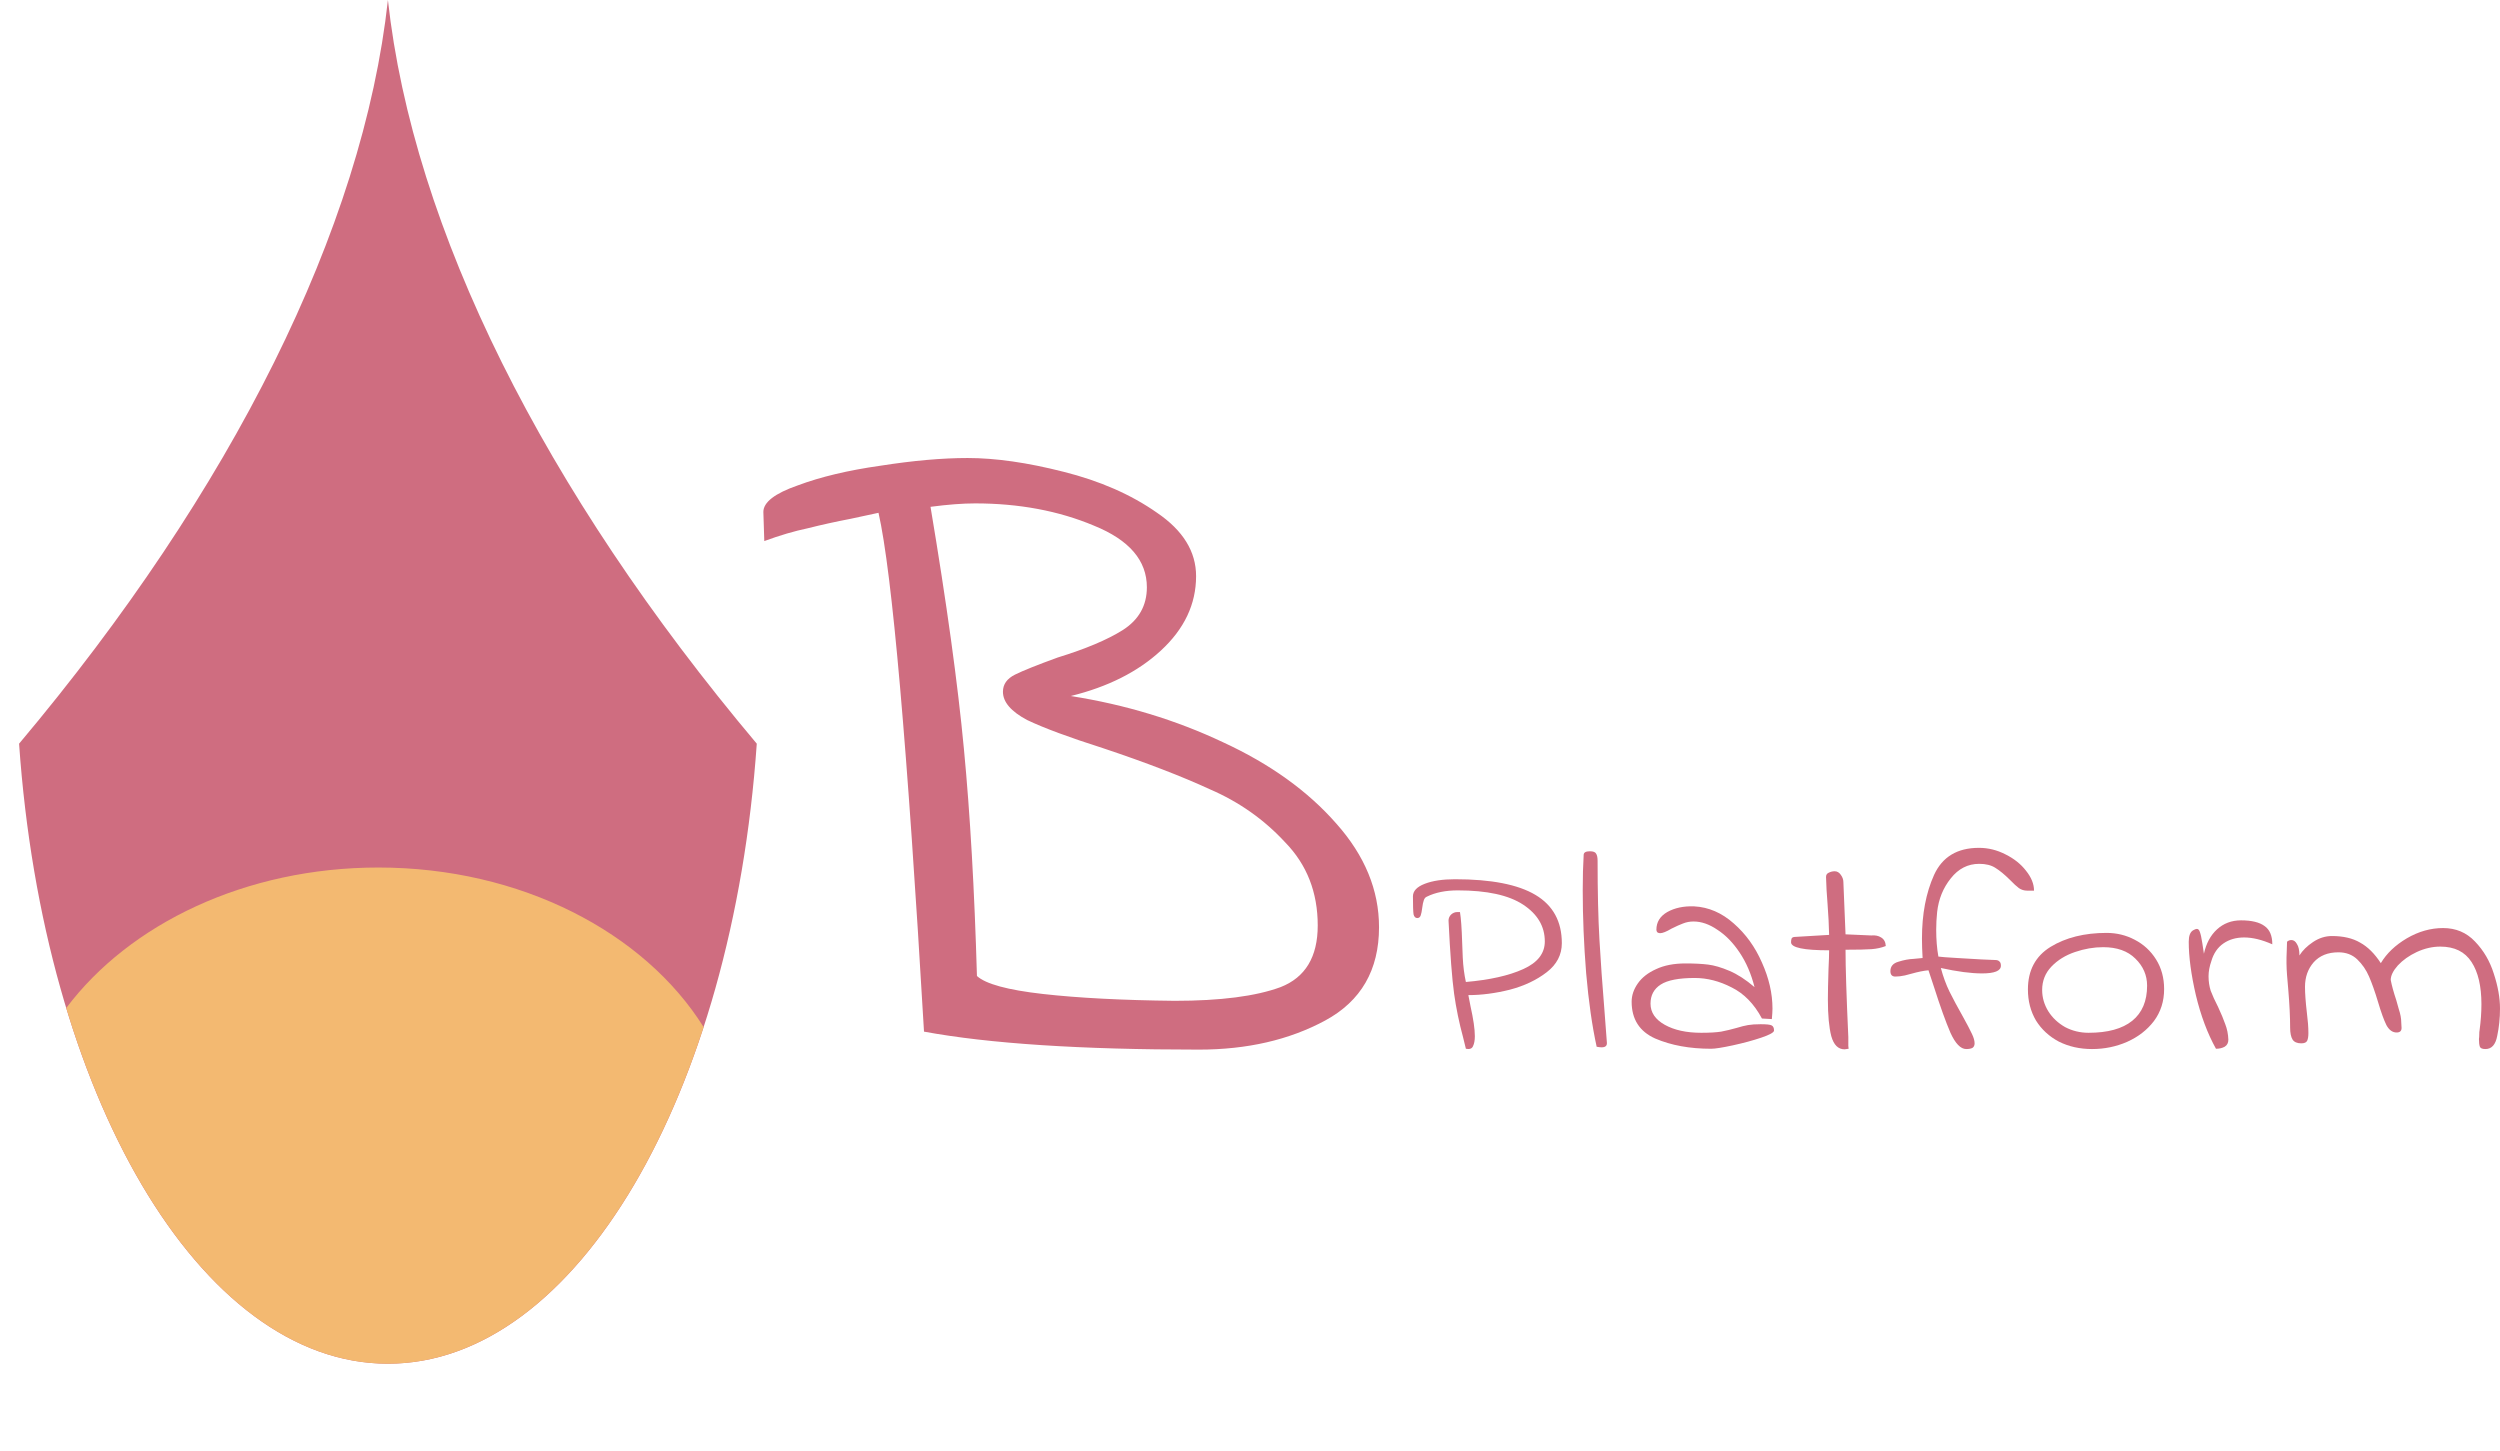
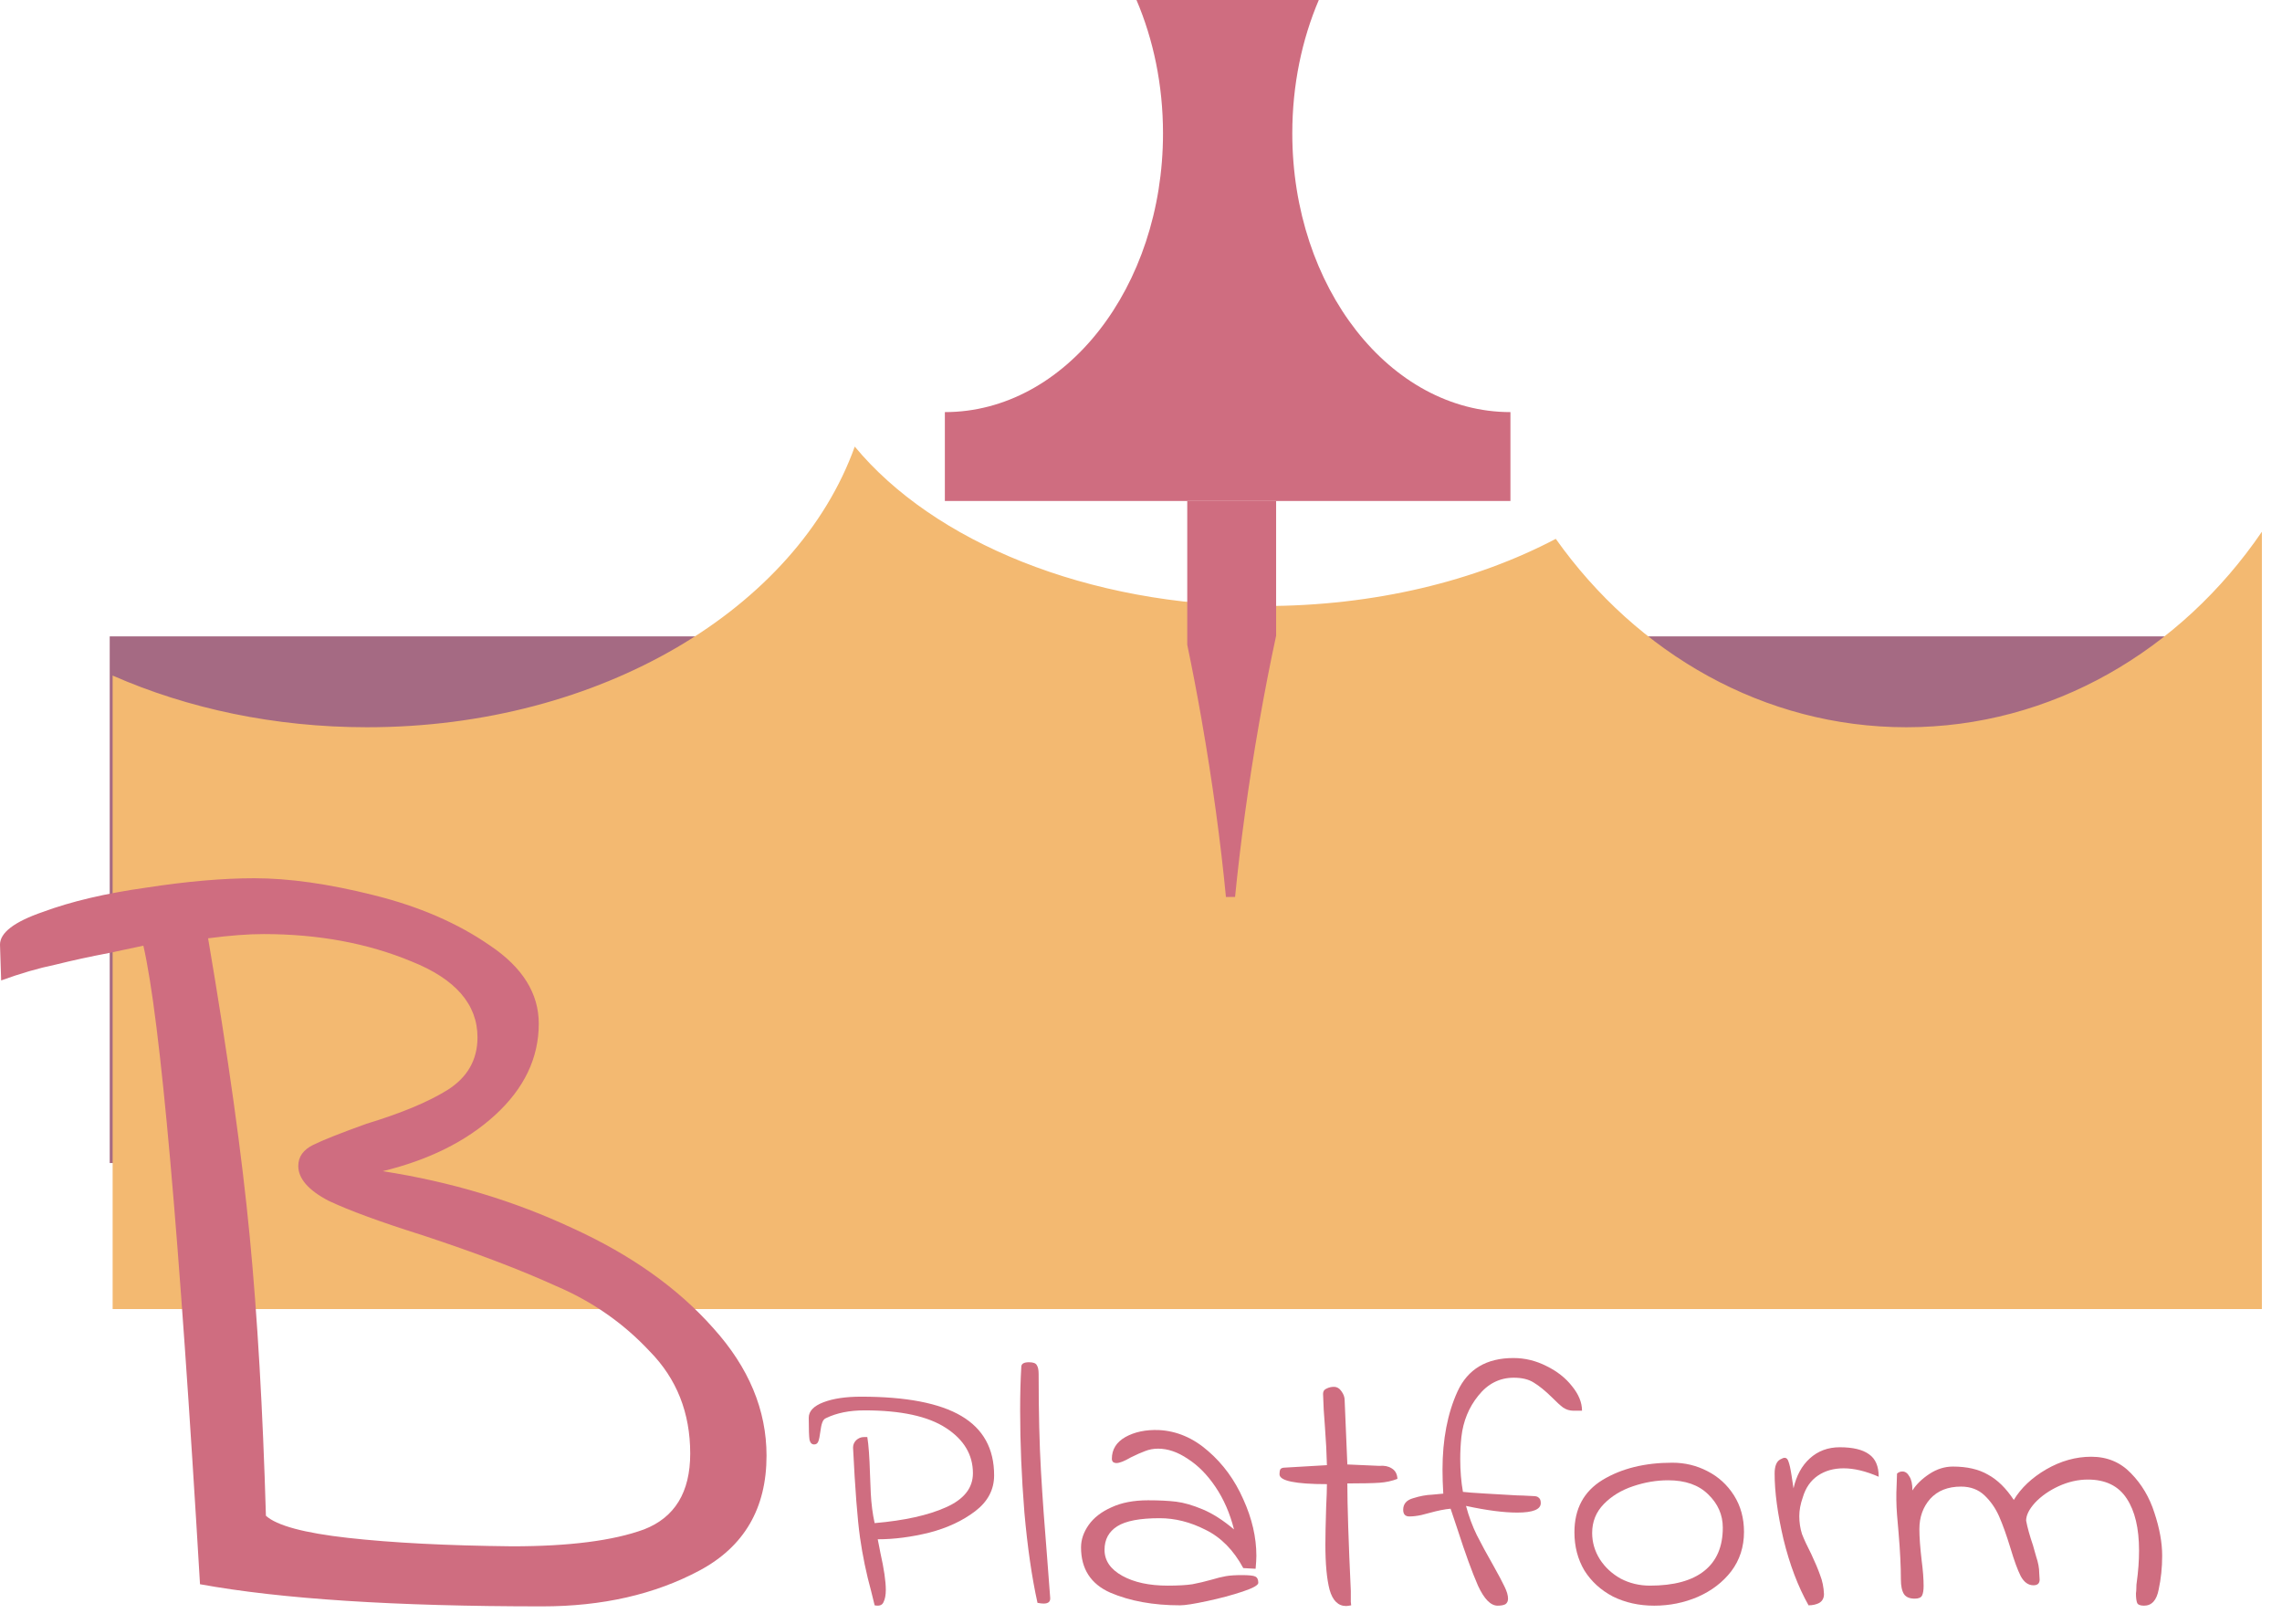
- <svg xmlns="http://www.w3.org/2000/svg" width="131" height="76" viewBox="0 0 131 76" fill="none">
-   <path fill-rule="evenodd" clip-rule="evenodd" d="M1 38.969C12.165 25.693 19.015 11.971 20.327 0C21.639 11.971 28.49 25.693 39.655 38.969C38.381 57.31 30.213 71.458 20.327 71.458C10.441 71.458 2.274 57.31 1 38.969Z" fill="#CF6D80" />
-   <path fill-rule="evenodd" clip-rule="evenodd" d="M36.87 53.82C33.424 64.412 27.304 71.458 20.327 71.458C13.134 71.458 6.85 63.967 3.47 52.821C6.78 48.413 12.866 45.458 19.827 45.458C27.302 45.458 33.769 48.865 36.87 53.82Z" fill="#F3B971" />
-   <path d="M62.821 55C56.625 55 51.824 54.686 48.418 54.058C47.542 39.074 46.747 30.012 46.034 26.871L44.574 27.185C43.795 27.335 43.049 27.499 42.336 27.679C41.622 27.828 40.86 28.053 40.049 28.352L40 26.826C40 26.318 40.6 25.854 41.8 25.436C43.001 24.987 44.444 24.643 46.131 24.404C47.85 24.135 49.375 24 50.705 24C52.165 24 53.835 24.239 55.717 24.718C57.631 25.196 59.269 25.914 60.632 26.871C61.994 27.798 62.675 28.905 62.675 30.191C62.675 31.657 62.059 32.958 60.826 34.094C59.626 35.201 58.053 35.993 56.106 36.472C58.961 36.92 61.621 37.728 64.086 38.894C66.552 40.031 68.531 41.452 70.023 43.156C71.515 44.831 72.261 46.641 72.261 48.585C72.261 50.828 71.32 52.458 69.439 53.475C67.557 54.492 65.351 55 62.821 55ZM61.556 52.443C63.956 52.443 65.806 52.204 67.103 51.725C68.401 51.217 69.049 50.14 69.049 48.495C69.049 46.76 68.482 45.31 67.347 44.143C66.243 42.947 64.93 42.02 63.405 41.362C61.913 40.674 60.048 39.956 57.809 39.208C56.025 38.64 54.695 38.147 53.819 37.728C52.976 37.279 52.554 36.786 52.554 36.248C52.554 35.859 52.765 35.56 53.187 35.35C53.608 35.141 54.355 34.842 55.425 34.453C56.885 34.004 58.02 33.526 58.831 33.017C59.675 32.479 60.096 31.731 60.096 30.774C60.096 29.369 59.172 28.292 57.323 27.544C55.474 26.767 53.398 26.378 51.094 26.378C50.446 26.378 49.667 26.438 48.759 26.557C49.602 31.582 50.186 35.814 50.51 39.253C50.835 42.663 51.062 46.626 51.192 51.142C51.646 51.56 52.797 51.875 54.646 52.084C56.495 52.293 58.799 52.413 61.556 52.443Z" fill="#CF6D80" />
-   <path d="M76.666 54.357C76.46 53.599 76.303 52.837 76.195 52.069C76.087 51.291 75.99 50.015 75.903 48.241C75.903 48.121 75.947 48.016 76.033 47.927C76.13 47.837 76.239 47.792 76.357 47.792H76.503C76.557 48.121 76.595 48.65 76.617 49.377C76.617 49.457 76.628 49.726 76.649 50.185C76.671 50.633 76.725 51.057 76.812 51.456C78.066 51.346 79.066 51.122 79.812 50.783C80.569 50.444 80.948 49.96 80.948 49.332C80.948 48.545 80.569 47.902 79.812 47.403C79.055 46.905 77.915 46.656 76.39 46.656C75.752 46.656 75.211 46.765 74.768 46.985C74.692 47.014 74.638 47.079 74.606 47.179C74.573 47.269 74.546 47.398 74.525 47.568C74.503 47.747 74.476 47.882 74.444 47.971C74.411 48.061 74.352 48.106 74.265 48.106C74.168 48.106 74.103 48.041 74.07 47.912C74.049 47.772 74.038 47.458 74.038 46.97C74.038 46.691 74.243 46.471 74.654 46.312C75.065 46.152 75.595 46.072 76.244 46.072C78.136 46.072 79.542 46.346 80.461 46.895C81.38 47.443 81.84 48.286 81.84 49.422C81.84 50.03 81.575 50.539 81.045 50.947C80.515 51.356 79.872 51.66 79.115 51.86C78.358 52.049 77.633 52.144 76.941 52.144C76.963 52.263 76.985 52.373 77.006 52.473C77.028 52.572 77.044 52.657 77.055 52.727C77.206 53.405 77.282 53.928 77.282 54.297C77.282 54.517 77.249 54.691 77.185 54.821C77.13 54.95 77.006 54.995 76.812 54.955L76.666 54.357Z" fill="#CF6D80" />
-   <path d="M83.665 54.85C83.427 53.764 83.244 52.478 83.114 50.992C82.995 49.497 82.935 48.051 82.935 46.656C82.935 45.958 82.952 45.34 82.984 44.801C82.984 44.672 83.092 44.607 83.308 44.607C83.481 44.607 83.59 44.647 83.633 44.727C83.687 44.806 83.714 44.931 83.714 45.1C83.714 46.715 83.746 48.096 83.811 49.243C83.876 50.379 83.963 51.605 84.071 52.921C84.136 53.769 84.179 54.342 84.201 54.641C84.211 54.801 84.119 54.88 83.925 54.88C83.86 54.88 83.773 54.87 83.665 54.85Z" fill="#CF6D80" />
-   <path d="M89.666 54.955C88.541 54.955 87.563 54.776 86.73 54.417C85.909 54.048 85.498 53.405 85.498 52.488C85.498 52.159 85.606 51.84 85.822 51.531C86.038 51.222 86.357 50.972 86.779 50.783C87.201 50.584 87.714 50.484 88.32 50.484C88.785 50.484 89.18 50.504 89.504 50.544C89.828 50.584 90.201 50.693 90.623 50.873C91.045 51.052 91.483 51.336 91.937 51.725C91.764 51.037 91.504 50.434 91.158 49.916C90.812 49.397 90.423 48.998 89.99 48.719C89.569 48.43 89.152 48.286 88.742 48.286C88.547 48.286 88.363 48.321 88.19 48.39C88.028 48.45 87.828 48.54 87.59 48.659C87.32 48.819 87.12 48.899 86.99 48.899C86.936 48.899 86.887 48.884 86.844 48.854C86.811 48.814 86.795 48.769 86.795 48.719C86.795 48.321 86.984 48.011 87.363 47.792C87.752 47.573 88.222 47.473 88.774 47.493C89.531 47.533 90.223 47.832 90.85 48.39C91.477 48.939 91.969 49.621 92.326 50.439C92.694 51.257 92.878 52.059 92.878 52.847C92.878 52.976 92.867 53.161 92.845 53.4L92.326 53.37C91.915 52.602 91.385 52.059 90.737 51.74C90.099 51.411 89.455 51.246 88.806 51.246C87.974 51.246 87.379 51.361 87.022 51.59C86.665 51.82 86.487 52.154 86.487 52.592C86.487 53.051 86.736 53.42 87.233 53.699C87.731 53.978 88.368 54.118 89.147 54.118C89.58 54.118 89.926 54.098 90.185 54.058C90.445 54.008 90.715 53.943 90.996 53.864C91.223 53.794 91.423 53.744 91.596 53.714C91.769 53.684 91.991 53.669 92.261 53.669C92.564 53.669 92.753 53.689 92.829 53.729C92.915 53.769 92.959 53.858 92.959 53.998C92.959 54.098 92.737 54.222 92.294 54.372C91.85 54.522 91.353 54.656 90.801 54.776C90.25 54.895 89.871 54.955 89.666 54.955Z" fill="#CF6D80" />
-   <path d="M96.868 54.955C96.76 54.975 96.69 54.985 96.657 54.985C96.322 54.985 96.09 54.756 95.96 54.297C95.841 53.839 95.781 53.196 95.781 52.368C95.781 52.029 95.792 51.501 95.814 50.783C95.836 50.344 95.846 50.015 95.846 49.796C94.516 49.796 93.851 49.656 93.851 49.377C93.851 49.288 93.862 49.218 93.884 49.168C93.916 49.118 93.981 49.093 94.079 49.093L95.846 48.988C95.836 48.5 95.809 47.967 95.765 47.388C95.722 46.87 95.695 46.391 95.684 45.953C95.684 45.843 95.733 45.768 95.83 45.728C95.927 45.679 96.03 45.654 96.138 45.654C96.268 45.654 96.376 45.718 96.463 45.848C96.549 45.968 96.593 46.092 96.593 46.222L96.706 48.959L98.052 49.018C98.258 48.998 98.431 49.033 98.571 49.123C98.723 49.213 98.804 49.362 98.815 49.572C98.588 49.661 98.339 49.716 98.069 49.736C97.798 49.756 97.344 49.766 96.706 49.766C96.706 50.693 96.755 52.218 96.852 54.342C96.852 54.561 96.852 54.716 96.852 54.806C96.863 54.885 96.868 54.935 96.868 54.955Z" fill="#CF6D80" />
-   <path d="M103.696 44.427C104.182 44.427 104.647 44.542 105.091 44.771C105.534 44.991 105.891 45.275 106.161 45.624C106.442 45.973 106.583 46.322 106.583 46.67H106.226C106.064 46.67 105.918 46.626 105.788 46.536C105.669 46.446 105.512 46.302 105.318 46.102C105.037 45.823 104.782 45.614 104.555 45.474C104.339 45.335 104.058 45.265 103.712 45.265C103.117 45.265 102.62 45.519 102.22 46.028C101.82 46.526 101.582 47.114 101.506 47.792C101.474 48.101 101.457 48.41 101.457 48.719C101.457 49.228 101.495 49.696 101.571 50.125C101.712 50.145 102.041 50.17 102.56 50.2C103.079 50.23 103.507 50.255 103.842 50.275C103.961 50.275 104.193 50.285 104.539 50.304C104.647 50.304 104.723 50.329 104.766 50.379C104.82 50.419 104.847 50.494 104.847 50.603C104.847 50.873 104.518 51.007 103.858 51.007C103.285 51.007 102.566 50.913 101.701 50.723C101.82 51.172 101.971 51.586 102.155 51.964C102.339 52.333 102.577 52.777 102.869 53.295C103.074 53.664 103.225 53.953 103.323 54.163C103.42 54.362 103.469 54.531 103.469 54.671C103.469 54.781 103.431 54.86 103.355 54.91C103.279 54.95 103.171 54.97 103.031 54.97C102.739 54.97 102.463 54.686 102.204 54.118C101.955 53.539 101.668 52.742 101.344 51.725L101.052 50.843C100.814 50.863 100.517 50.922 100.16 51.022C100.127 51.032 100.014 51.062 99.819 51.112C99.635 51.152 99.468 51.172 99.316 51.172C99.143 51.172 99.057 51.077 99.057 50.888C99.057 50.638 99.198 50.474 99.479 50.394C99.76 50.304 100.025 50.255 100.273 50.245C100.522 50.225 100.679 50.21 100.744 50.2C100.722 49.821 100.711 49.482 100.711 49.183C100.711 47.897 100.922 46.785 101.344 45.848C101.776 44.901 102.56 44.427 103.696 44.427Z" fill="#CF6D80" />
-   <path d="M109.621 54.97C108.983 54.97 108.404 54.84 107.885 54.581C107.377 54.312 106.977 53.943 106.685 53.475C106.404 52.996 106.263 52.453 106.263 51.845C106.263 50.848 106.658 50.105 107.447 49.617C108.247 49.128 109.226 48.884 110.383 48.884C110.913 48.884 111.405 49.003 111.859 49.243C112.324 49.482 112.697 49.826 112.978 50.275C113.259 50.723 113.4 51.242 113.4 51.83C113.4 52.468 113.222 53.026 112.865 53.505C112.508 53.973 112.037 54.337 111.454 54.596C110.88 54.846 110.27 54.97 109.621 54.97ZM109.442 54.118C110.448 54.118 111.21 53.908 111.729 53.49C112.248 53.071 112.508 52.458 112.508 51.65C112.508 51.102 112.302 50.628 111.892 50.23C111.491 49.831 110.929 49.632 110.205 49.632C109.718 49.632 109.226 49.716 108.729 49.886C108.231 50.055 107.82 50.309 107.496 50.648C107.172 50.987 107.009 51.396 107.009 51.875C107.009 52.273 107.118 52.647 107.334 52.996C107.55 53.335 107.842 53.609 108.21 53.819C108.588 54.018 108.999 54.118 109.442 54.118Z" fill="#CF6D80" />
-   <path d="M116.117 54.955C115.674 54.158 115.322 53.221 115.063 52.144C114.814 51.067 114.69 50.135 114.69 49.347C114.69 49.038 114.766 48.839 114.917 48.749C115.004 48.699 115.068 48.674 115.112 48.674C115.187 48.674 115.241 48.729 115.274 48.839C115.317 48.949 115.36 49.148 115.404 49.437L115.485 49.975C115.604 49.437 115.831 49.013 116.166 48.704C116.512 48.385 116.934 48.226 117.431 48.226C117.983 48.226 118.393 48.325 118.664 48.525C118.934 48.714 119.069 49.033 119.069 49.482C118.529 49.243 118.037 49.123 117.593 49.123C117.172 49.123 116.809 49.228 116.507 49.437C116.204 49.646 115.993 49.956 115.874 50.364C115.777 50.643 115.728 50.907 115.728 51.157C115.728 51.426 115.766 51.68 115.842 51.919C115.928 52.149 116.058 52.433 116.231 52.772C116.393 53.121 116.517 53.42 116.604 53.669C116.701 53.918 116.755 54.188 116.766 54.477C116.766 54.646 116.701 54.771 116.571 54.85C116.442 54.92 116.29 54.955 116.117 54.955Z" fill="#CF6D80" />
-   <path d="M130.238 54.97C130.075 54.97 129.978 54.93 129.946 54.85C129.913 54.761 129.897 54.626 129.897 54.447C129.908 54.377 129.913 54.297 129.913 54.207C129.913 54.108 129.919 54.033 129.93 53.983C129.994 53.505 130.027 53.051 130.027 52.622C130.027 51.675 129.854 50.937 129.508 50.409C129.162 49.871 128.616 49.602 127.87 49.602C127.459 49.602 127.048 49.696 126.637 49.886C126.237 50.075 125.907 50.309 125.647 50.589C125.399 50.868 125.274 51.122 125.274 51.351C125.329 51.64 125.426 51.994 125.566 52.413C125.577 52.463 125.62 52.617 125.696 52.877C125.783 53.136 125.826 53.37 125.826 53.579L125.842 53.864C125.842 54.023 125.756 54.103 125.583 54.103C125.366 54.103 125.188 53.973 125.047 53.714C124.918 53.455 124.772 53.051 124.609 52.503C124.447 51.964 124.29 51.521 124.139 51.172C123.988 50.823 123.782 50.524 123.523 50.275C123.263 50.025 122.933 49.901 122.533 49.901C121.982 49.901 121.549 50.075 121.236 50.424C120.933 50.773 120.782 51.202 120.782 51.71C120.782 52.049 120.814 52.498 120.879 53.056C120.933 53.475 120.96 53.834 120.96 54.133C120.96 54.312 120.938 54.447 120.895 54.536C120.852 54.626 120.749 54.671 120.587 54.671C120.371 54.671 120.219 54.606 120.133 54.477C120.046 54.337 120.003 54.128 120.003 53.849C120.003 53.3 119.971 52.637 119.906 51.86C119.895 51.76 119.873 51.506 119.841 51.097C119.808 50.678 119.803 50.26 119.825 49.841L119.841 49.347C119.906 49.288 119.981 49.258 120.068 49.258C120.187 49.258 120.284 49.327 120.36 49.467C120.446 49.597 120.49 49.796 120.49 50.065C120.652 49.806 120.89 49.572 121.203 49.362C121.517 49.153 121.847 49.048 122.193 49.048C122.787 49.048 123.279 49.163 123.669 49.392C124.069 49.611 124.431 49.97 124.755 50.469C125.058 49.96 125.512 49.527 126.118 49.168C126.734 48.809 127.367 48.63 128.016 48.63C128.686 48.63 129.243 48.864 129.686 49.332C130.14 49.801 130.47 50.364 130.676 51.022C130.892 51.68 131 52.288 131 52.847C131 53.345 130.951 53.824 130.854 54.282C130.768 54.741 130.562 54.97 130.238 54.97Z" fill="#CF6D80" />
+ <svg xmlns="http://www.w3.org/2000/svg" width="104" height="74" viewBox="0 0 104 74" fill="none">
+   <rect x="5" y="29" width="98" height="24" fill="#A56A83" />
+   <path fill-rule="evenodd" clip-rule="evenodd" d="M103.083 24.232C99.388 29.642 93.505 33.141 86.88 33.141C80.388 33.141 74.61 29.781 70.903 24.555C67.269 26.471 62.643 27.617 57.606 27.617C49.542 27.617 42.531 24.677 38.955 20.351C36.313 27.719 27.365 33.141 16.732 33.141C12.502 33.141 8.539 32.283 5.133 30.785V59.654H103.083V24.232Z" fill="#F3B971" />
+   <path fill-rule="evenodd" clip-rule="evenodd" d="M68.837 22.83L68.837 18.78C63.346 18.78 58.895 13.092 58.895 6.076C58.895 3.875 59.333 1.805 60.103 0H51.794C52.565 1.805 53.003 3.875 53.003 6.076C53.003 13.092 48.552 18.78 43.061 18.78V22.83H68.837Z" fill="#CF6D80" />
+   <path fill-rule="evenodd" clip-rule="evenodd" d="M58.158 22.83V28.971C57.89 30.212 57.629 31.548 57.382 32.958C56.894 35.741 56.525 38.456 56.287 40.874C56.236 40.874 56.185 40.874 56.133 40.874C56.045 40.874 55.958 40.874 55.871 40.876C55.634 38.413 55.259 35.633 54.759 32.781C54.551 31.591 54.332 30.454 54.108 29.383V22.83H58.158Z" fill="#CF6D80" />
+   <path d="M24.712 73.203C18.003 73.203 12.804 72.867 9.115 72.194C8.167 56.156 7.306 46.456 6.534 43.095L4.953 43.431C4.11 43.591 3.302 43.767 2.529 43.959C1.756 44.119 0.931 44.359 0.053 44.679L0 43.047C0 42.502 0.65 42.006 1.95 41.558C3.249 41.078 4.812 40.71 6.639 40.454C8.501 40.166 10.152 40.022 11.592 40.022C13.172 40.022 14.982 40.278 17.019 40.79C19.091 41.302 20.865 42.07 22.341 43.095C23.816 44.087 24.554 45.272 24.554 46.648C24.554 48.217 23.886 49.609 22.551 50.826C21.252 52.01 19.548 52.859 17.441 53.371C20.532 53.851 23.412 54.715 26.082 55.964C28.751 57.18 30.894 58.701 32.51 60.526C34.126 62.318 34.934 64.255 34.934 66.336C34.934 68.737 33.915 70.482 31.878 71.57C29.84 72.659 27.452 73.203 24.712 73.203ZM23.342 70.466C25.941 70.466 27.943 70.21 29.348 69.697C30.753 69.153 31.456 68.001 31.456 66.24C31.456 64.383 30.841 62.831 29.612 61.582C28.418 60.302 26.995 59.309 25.344 58.605C23.728 57.869 21.708 57.1 19.285 56.3C17.353 55.692 15.912 55.164 14.964 54.715C14.051 54.235 13.594 53.707 13.594 53.131C13.594 52.715 13.822 52.394 14.279 52.17C14.736 51.946 15.544 51.626 16.703 51.21C18.284 50.73 19.513 50.218 20.391 49.673C21.304 49.097 21.761 48.297 21.761 47.272C21.761 45.768 20.76 44.615 18.758 43.815C16.756 42.983 14.507 42.566 12.013 42.566C11.311 42.566 10.468 42.63 9.484 42.759C10.398 48.137 11.03 52.667 11.381 56.348C11.732 59.998 11.978 64.239 12.119 69.073C12.611 69.521 13.857 69.858 15.86 70.082C17.862 70.306 20.356 70.434 23.342 70.466Z" fill="#CF6D80" />
+   <path d="M39.703 72.515C39.48 71.704 39.311 70.887 39.194 70.066C39.077 69.233 38.971 67.867 38.877 65.968C38.877 65.84 38.924 65.728 39.018 65.632C39.123 65.536 39.24 65.488 39.369 65.488H39.527C39.586 65.84 39.627 66.405 39.65 67.184C39.65 67.27 39.662 67.558 39.685 68.049C39.709 68.529 39.767 68.983 39.861 69.409C41.219 69.292 42.302 69.052 43.11 68.689C43.93 68.326 44.34 67.809 44.34 67.136C44.34 66.293 43.93 65.605 43.11 65.072C42.291 64.538 41.055 64.271 39.404 64.271C38.714 64.271 38.128 64.389 37.648 64.623C37.566 64.655 37.508 64.725 37.472 64.832C37.437 64.927 37.408 65.066 37.385 65.248C37.361 65.44 37.332 65.584 37.297 65.68C37.262 65.776 37.197 65.824 37.104 65.824C36.998 65.824 36.928 65.754 36.893 65.616C36.87 65.466 36.858 65.13 36.858 64.607C36.858 64.309 37.08 64.074 37.525 63.903C37.97 63.732 38.544 63.647 39.246 63.647C41.295 63.647 42.818 63.94 43.813 64.527C44.808 65.114 45.306 66.016 45.306 67.232C45.306 67.883 45.019 68.428 44.445 68.865C43.871 69.303 43.175 69.628 42.355 69.841C41.535 70.044 40.751 70.146 40.002 70.146C40.025 70.274 40.048 70.391 40.072 70.498C40.095 70.604 40.113 70.695 40.124 70.77C40.288 71.496 40.37 72.056 40.37 72.451C40.37 72.685 40.335 72.872 40.265 73.011C40.206 73.15 40.072 73.198 39.861 73.155L39.703 72.515Z" fill="#CF6D80" />
+   <path d="M47.283 73.043C47.025 71.88 46.826 70.503 46.685 68.913C46.557 67.312 46.492 65.765 46.492 64.271C46.492 63.524 46.51 62.863 46.545 62.286C46.545 62.148 46.662 62.078 46.896 62.078C47.084 62.078 47.201 62.121 47.248 62.206C47.306 62.292 47.335 62.425 47.335 62.607C47.335 64.335 47.37 65.813 47.441 67.04C47.511 68.257 47.605 69.569 47.722 70.978C47.792 71.885 47.839 72.499 47.862 72.819C47.874 72.989 47.774 73.075 47.564 73.075C47.493 73.075 47.4 73.064 47.283 73.043Z" fill="#CF6D80" />
+   <path d="M53.781 73.155C52.563 73.155 51.503 72.963 50.602 72.579C49.712 72.184 49.267 71.496 49.267 70.514C49.267 70.162 49.384 69.82 49.618 69.489C49.852 69.159 50.198 68.892 50.654 68.689C51.111 68.476 51.667 68.369 52.323 68.369C52.826 68.369 53.254 68.39 53.605 68.433C53.956 68.476 54.36 68.593 54.817 68.785C55.273 68.977 55.748 69.281 56.239 69.697C56.052 68.961 55.771 68.316 55.396 67.761C55.022 67.206 54.6 66.779 54.132 66.48C53.675 66.171 53.224 66.016 52.779 66.016C52.569 66.016 52.37 66.053 52.182 66.128C52.007 66.192 51.79 66.288 51.532 66.416C51.24 66.587 51.023 66.672 50.883 66.672C50.824 66.672 50.771 66.656 50.724 66.624C50.689 66.582 50.672 66.534 50.672 66.48C50.672 66.053 50.877 65.722 51.286 65.488C51.708 65.253 52.217 65.146 52.815 65.168C53.634 65.21 54.383 65.53 55.063 66.128C55.742 66.715 56.275 67.446 56.661 68.321C57.059 69.196 57.258 70.055 57.258 70.898C57.258 71.037 57.246 71.234 57.223 71.49L56.661 71.458C56.216 70.636 55.642 70.055 54.94 69.713C54.249 69.361 53.552 69.185 52.85 69.185C51.948 69.185 51.304 69.308 50.918 69.553C50.531 69.799 50.338 70.156 50.338 70.626C50.338 71.117 50.607 71.511 51.146 71.81C51.685 72.109 52.375 72.258 53.218 72.258C53.687 72.258 54.062 72.237 54.343 72.194C54.623 72.141 54.916 72.072 55.221 71.986C55.467 71.912 55.683 71.858 55.87 71.826C56.058 71.794 56.298 71.778 56.591 71.778C56.919 71.778 57.123 71.8 57.205 71.842C57.299 71.885 57.346 71.981 57.346 72.13C57.346 72.237 57.106 72.371 56.626 72.531C56.146 72.691 55.607 72.835 55.01 72.963C54.413 73.091 54.003 73.155 53.781 73.155Z" fill="#CF6D80" />
+   <path d="M61.579 73.155C61.462 73.176 61.386 73.187 61.351 73.187C60.988 73.187 60.736 72.941 60.596 72.451C60.467 71.96 60.403 71.271 60.403 70.386C60.403 70.023 60.414 69.457 60.438 68.689C60.461 68.219 60.473 67.867 60.473 67.633C59.033 67.633 58.312 67.483 58.312 67.184C58.312 67.088 58.324 67.014 58.348 66.96C58.383 66.907 58.453 66.88 58.558 66.88L60.473 66.768C60.461 66.245 60.432 65.674 60.385 65.055C60.338 64.501 60.309 63.989 60.297 63.519C60.297 63.401 60.35 63.322 60.455 63.279C60.561 63.225 60.672 63.199 60.789 63.199C60.929 63.199 61.047 63.268 61.14 63.407C61.234 63.535 61.281 63.668 61.281 63.807L61.404 66.736L62.861 66.8C63.084 66.779 63.271 66.816 63.423 66.912C63.587 67.008 63.675 67.168 63.687 67.392C63.441 67.489 63.172 67.547 62.879 67.569C62.586 67.59 62.094 67.601 61.404 67.601C61.404 68.593 61.456 70.226 61.562 72.499C61.562 72.733 61.562 72.899 61.562 72.995C61.574 73.08 61.579 73.133 61.579 73.155Z" fill="#CF6D80" />
+   <path d="M68.972 61.886C69.499 61.886 70.003 62.009 70.483 62.254C70.963 62.489 71.349 62.793 71.642 63.167C71.947 63.54 72.099 63.914 72.099 64.287H71.712C71.537 64.287 71.379 64.239 71.238 64.143C71.109 64.047 70.939 63.892 70.729 63.679C70.424 63.38 70.149 63.156 69.903 63.007C69.669 62.857 69.365 62.783 68.99 62.783C68.346 62.783 67.807 63.055 67.374 63.599C66.941 64.132 66.683 64.762 66.601 65.488C66.566 65.819 66.549 66.149 66.549 66.48C66.549 67.024 66.59 67.526 66.672 67.985C66.824 68.006 67.181 68.033 67.743 68.065C68.305 68.097 68.767 68.124 69.13 68.145C69.259 68.145 69.511 68.156 69.886 68.177C70.003 68.177 70.085 68.204 70.132 68.257C70.19 68.299 70.219 68.38 70.219 68.497C70.219 68.785 69.862 68.929 69.148 68.929C68.528 68.929 67.749 68.828 66.812 68.625C66.941 69.105 67.105 69.548 67.304 69.954C67.503 70.348 67.76 70.823 68.077 71.378C68.299 71.773 68.463 72.082 68.569 72.306C68.674 72.52 68.727 72.701 68.727 72.851C68.727 72.968 68.686 73.053 68.604 73.107C68.522 73.15 68.404 73.171 68.252 73.171C67.936 73.171 67.638 72.867 67.357 72.258C67.087 71.639 66.777 70.786 66.426 69.697L66.11 68.753C65.852 68.774 65.53 68.838 65.144 68.945C65.109 68.956 64.986 68.988 64.775 69.041C64.576 69.084 64.394 69.105 64.23 69.105C64.043 69.105 63.949 69.004 63.949 68.801C63.949 68.534 64.102 68.358 64.406 68.273C64.71 68.177 64.997 68.123 65.266 68.113C65.536 68.091 65.706 68.075 65.776 68.065C65.752 67.659 65.741 67.296 65.741 66.976C65.741 65.6 65.969 64.41 66.426 63.407C66.894 62.393 67.743 61.886 68.972 61.886Z" fill="#CF6D80" />
+   <path d="M75.388 73.171C74.697 73.171 74.071 73.032 73.509 72.755C72.959 72.466 72.525 72.072 72.209 71.57C71.905 71.058 71.753 70.476 71.753 69.826C71.753 68.758 72.18 67.963 73.035 67.441C73.901 66.918 74.961 66.656 76.214 66.656C76.787 66.656 77.32 66.784 77.812 67.04C78.316 67.296 78.719 67.665 79.024 68.145C79.328 68.625 79.481 69.18 79.481 69.809C79.481 70.492 79.287 71.09 78.901 71.602C78.515 72.104 78.005 72.493 77.373 72.771C76.752 73.037 76.091 73.171 75.388 73.171ZM75.195 72.258C76.284 72.258 77.109 72.034 77.671 71.586C78.234 71.138 78.515 70.482 78.515 69.617C78.515 69.031 78.292 68.524 77.847 68.097C77.414 67.67 76.805 67.457 76.021 67.457C75.494 67.457 74.961 67.547 74.422 67.729C73.884 67.91 73.439 68.182 73.088 68.545C72.736 68.908 72.561 69.345 72.561 69.858C72.561 70.284 72.678 70.684 72.912 71.058C73.146 71.421 73.462 71.714 73.86 71.938C74.27 72.152 74.715 72.258 75.195 72.258Z" fill="#CF6D80" />
+   <path d="M82.423 73.155C81.943 72.301 81.562 71.298 81.281 70.146C81.012 68.993 80.877 67.995 80.877 67.152C80.877 66.822 80.959 66.608 81.123 66.512C81.217 66.459 81.287 66.432 81.334 66.432C81.416 66.432 81.475 66.491 81.51 66.608C81.556 66.726 81.603 66.939 81.65 67.248L81.738 67.825C81.867 67.248 82.113 66.795 82.476 66.464C82.85 66.123 83.307 65.952 83.846 65.952C84.443 65.952 84.888 66.059 85.18 66.272C85.473 66.475 85.62 66.816 85.62 67.296C85.034 67.04 84.501 66.912 84.021 66.912C83.565 66.912 83.172 67.024 82.844 67.248C82.517 67.472 82.288 67.803 82.159 68.241C82.054 68.54 82.001 68.822 82.001 69.089C82.001 69.377 82.042 69.649 82.124 69.906C82.218 70.151 82.359 70.455 82.546 70.818C82.722 71.191 82.856 71.511 82.95 71.778C83.055 72.045 83.114 72.333 83.126 72.643C83.126 72.824 83.055 72.957 82.915 73.043C82.774 73.118 82.61 73.155 82.423 73.155Z" fill="#CF6D80" />
+   <path d="M97.713 73.171C97.537 73.171 97.432 73.128 97.397 73.043C97.362 72.947 97.344 72.803 97.344 72.611C97.356 72.536 97.362 72.451 97.362 72.355C97.362 72.248 97.368 72.168 97.379 72.114C97.45 71.602 97.485 71.117 97.485 70.658C97.485 69.644 97.297 68.854 96.923 68.289C96.548 67.713 95.957 67.424 95.149 67.424C94.704 67.424 94.259 67.526 93.814 67.729C93.381 67.931 93.024 68.182 92.743 68.481C92.473 68.78 92.339 69.052 92.339 69.297C92.397 69.607 92.503 69.986 92.655 70.434C92.667 70.487 92.713 70.653 92.795 70.93C92.889 71.207 92.936 71.458 92.936 71.682L92.954 71.986C92.954 72.157 92.86 72.242 92.672 72.242C92.438 72.242 92.245 72.104 92.093 71.826C91.952 71.549 91.794 71.117 91.619 70.53C91.443 69.954 91.273 69.479 91.109 69.105C90.945 68.732 90.723 68.412 90.442 68.145C90.161 67.878 89.804 67.745 89.371 67.745C88.773 67.745 88.305 67.931 87.965 68.305C87.638 68.678 87.474 69.137 87.474 69.681C87.474 70.044 87.509 70.524 87.579 71.122C87.638 71.57 87.667 71.954 87.667 72.275C87.667 72.466 87.644 72.611 87.597 72.707C87.55 72.803 87.439 72.851 87.263 72.851C87.029 72.851 86.865 72.781 86.771 72.643C86.677 72.493 86.631 72.269 86.631 71.97C86.631 71.383 86.596 70.674 86.525 69.841C86.513 69.735 86.49 69.463 86.455 69.025C86.42 68.577 86.414 68.129 86.437 67.681L86.455 67.152C86.525 67.088 86.607 67.056 86.701 67.056C86.83 67.056 86.935 67.131 87.017 67.28C87.111 67.419 87.157 67.633 87.157 67.921C87.333 67.643 87.591 67.392 87.93 67.168C88.27 66.944 88.627 66.832 89.002 66.832C89.646 66.832 90.178 66.955 90.6 67.2C91.033 67.435 91.425 67.819 91.777 68.353C92.105 67.809 92.596 67.344 93.252 66.96C93.919 66.576 94.604 66.384 95.307 66.384C96.033 66.384 96.636 66.635 97.116 67.136C97.608 67.638 97.965 68.241 98.187 68.945C98.421 69.649 98.539 70.3 98.539 70.898C98.539 71.431 98.486 71.944 98.38 72.434C98.287 72.925 98.064 73.171 97.713 73.171Z" fill="#CF6D80" />
</svg>
